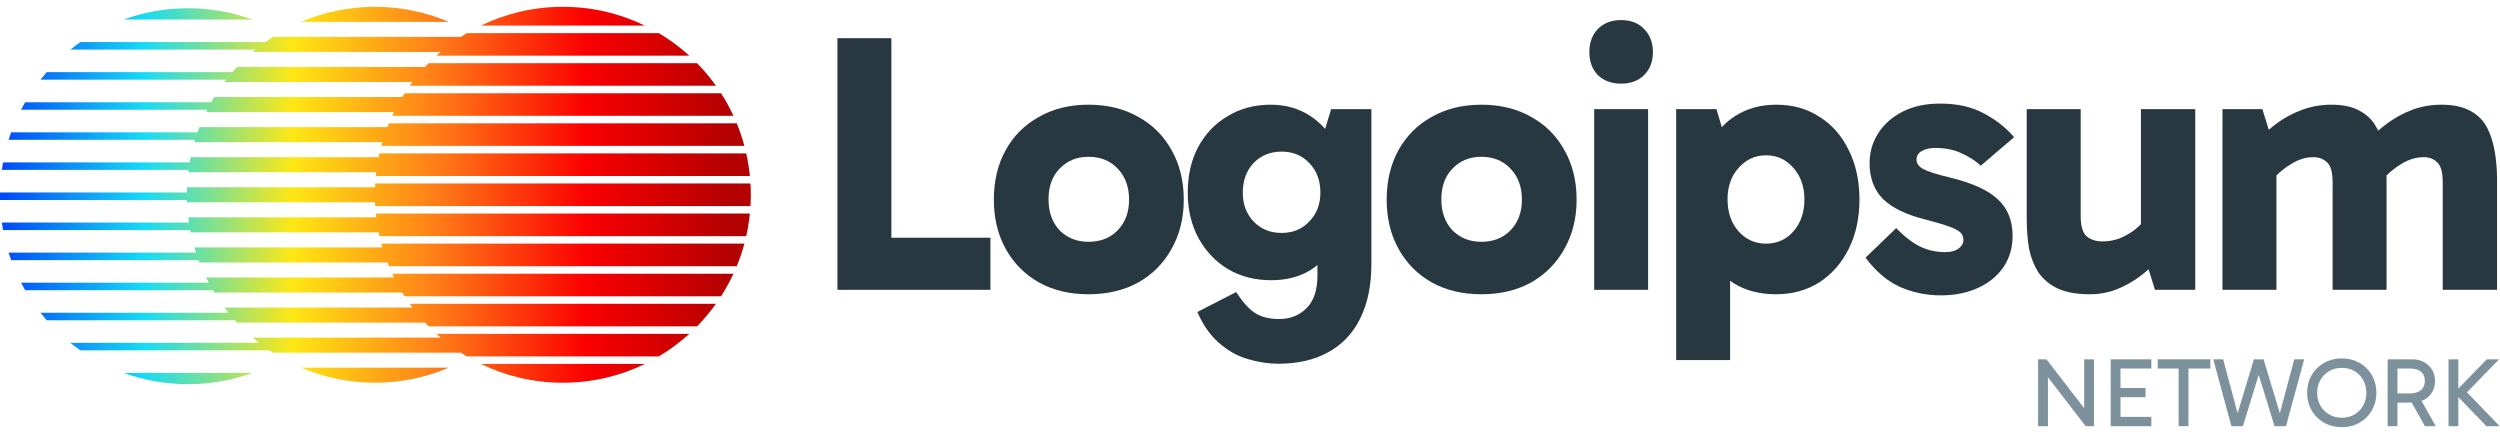
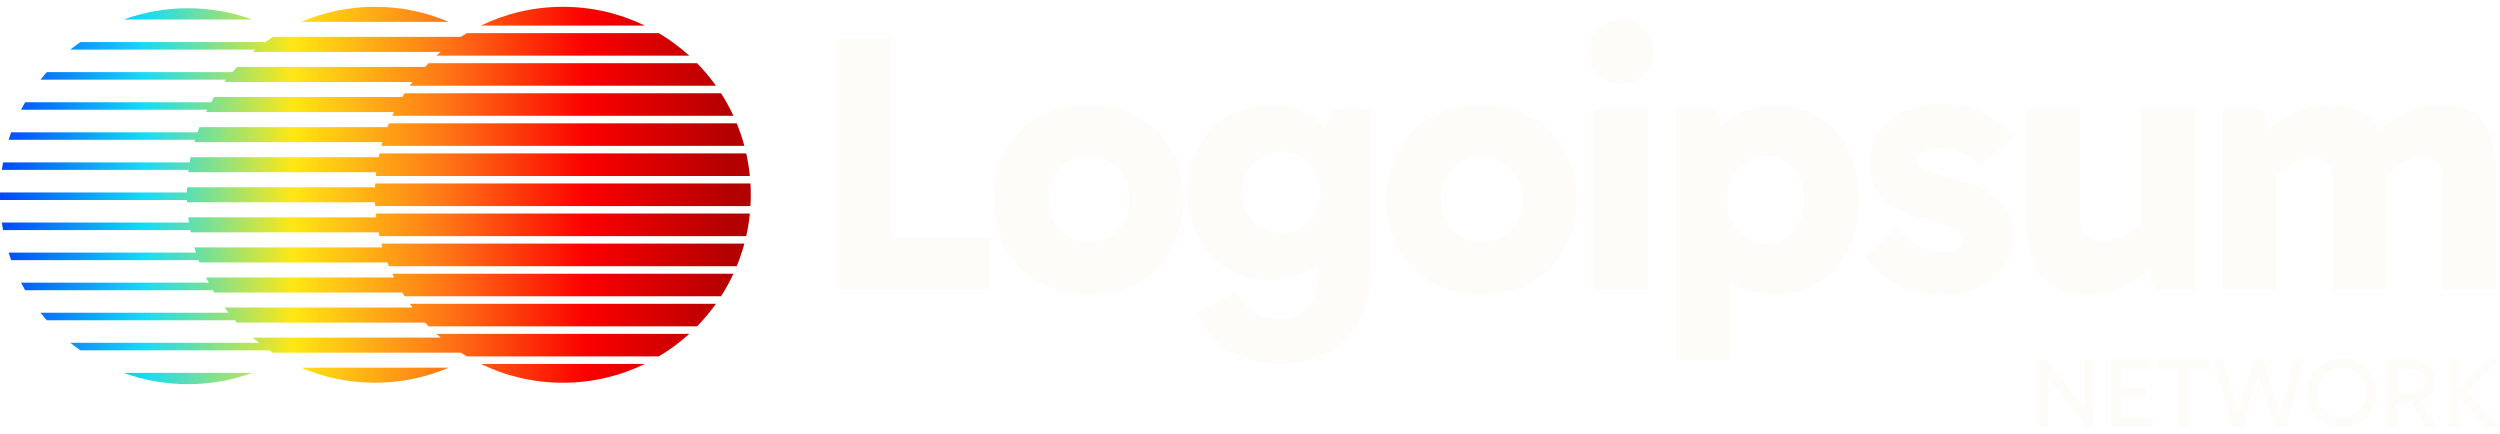
<svg xmlns="http://www.w3.org/2000/svg" width="265" height="46" viewBox="0 0 265 46" fill="none">
  <path d="M68.355 2.714C65.727 1.438 62.777 0.722 59.66 0.722C56.542 0.722 53.592 1.438 50.965 2.714H68.355Z" fill="url(#paint0_linear_5015_976)" />
  <path d="M48.845 3.91C49.056 3.773 49.27 3.64 49.487 3.511H69.832C70.989 4.199 72.07 5.001 73.061 5.902H46.259C46.407 5.767 46.558 5.634 46.711 5.503H26.787C26.884 5.421 26.981 5.339 27.079 5.258H7.455C7.799 4.981 8.154 4.715 8.517 4.461H28.114C28.378 4.271 28.648 4.087 28.922 3.91H48.845Z" fill="url(#paint1_linear_5015_976)" />
  <path d="M75.891 9.09C75.286 8.241 74.616 7.441 73.888 6.699H45.431C45.303 6.83 45.176 6.963 45.051 7.097H25.128C24.96 7.278 24.796 7.462 24.635 7.649H4.955C4.727 7.909 4.505 8.175 4.29 8.446H23.983C23.92 8.527 23.858 8.609 23.796 8.691H43.719C43.621 8.823 43.523 8.956 43.428 9.09H75.891Z" fill="url(#paint2_linear_5015_976)" />
  <path d="M42.638 10.285C42.72 10.151 42.803 10.018 42.888 9.887H76.431C76.922 10.649 77.362 11.448 77.746 12.277H41.574C41.635 12.144 41.699 12.011 41.764 11.879H21.84C21.881 11.797 21.921 11.715 21.963 11.634H2.228C2.368 11.364 2.514 11.099 2.665 10.837H22.391C22.496 10.651 22.604 10.467 22.715 10.285H42.638Z" fill="url(#paint3_linear_5015_976)" />
  <path d="M78.903 15.465C78.683 14.646 78.412 13.848 78.094 13.074H41.225C41.171 13.207 41.118 13.339 41.066 13.473H21.143C21.073 13.655 21.005 13.839 20.939 14.025H1.181C1.086 14.288 0.996 14.553 0.912 14.822H20.678C20.653 14.903 20.628 14.985 20.605 15.067H40.528C40.489 15.199 40.452 15.332 40.416 15.465H78.903Z" fill="url(#paint4_linear_5015_976)" />
  <path d="M40.135 16.661C40.162 16.527 40.19 16.394 40.22 16.262H79.099C79.275 17.043 79.404 17.841 79.485 18.653H39.835C39.848 18.52 39.862 18.387 39.878 18.254H19.955C19.965 18.172 19.975 18.091 19.986 18.009H0.194C0.231 17.742 0.274 17.476 0.322 17.212H20.108C20.14 17.027 20.174 16.844 20.212 16.661H40.135Z" fill="url(#paint5_linear_5015_976)" />
  <path d="M79.583 20.645C79.583 21.047 79.571 21.445 79.548 21.841H39.772C39.764 21.708 39.757 21.575 39.752 21.442H19.829C19.825 21.361 19.823 21.279 19.82 21.197H0.004C0.001 21.064 0 20.932 0 20.799C0 20.665 0.001 20.532 0.004 20.4H19.814C19.817 20.215 19.821 20.032 19.829 19.848H39.752C39.757 19.715 39.764 19.582 39.772 19.45H79.548C79.571 19.845 79.583 20.244 79.583 20.645Z" fill="url(#paint6_linear_5015_976)" />
  <path d="M79.485 22.638C79.404 23.45 79.275 24.248 79.099 25.028H40.22C40.19 24.896 40.162 24.763 40.135 24.63H20.212C20.195 24.548 20.179 24.467 20.163 24.385H0.322C0.274 24.121 0.231 23.855 0.194 23.588H20.029C20.002 23.405 19.977 23.221 19.955 23.036H39.878C39.862 22.904 39.848 22.771 39.835 22.638H79.485Z" fill="url(#paint7_linear_5015_976)" />
  <path d="M41.066 27.818C41.118 27.951 41.171 28.084 41.225 28.216H78.094C78.412 27.442 78.683 26.644 78.903 25.825H40.416C40.452 25.959 40.489 26.091 40.528 26.224H20.605C20.658 26.409 20.715 26.593 20.774 26.776H0.912C0.996 27.044 1.086 27.309 1.181 27.572H21.05C21.081 27.654 21.112 27.736 21.143 27.818H41.066Z" fill="url(#paint8_linear_5015_976)" />
  <path d="M77.746 29.013C77.362 29.843 76.922 30.641 76.431 31.404H42.888C42.803 31.272 42.72 31.139 42.638 31.005H22.715C22.666 30.924 22.616 30.842 22.568 30.76H2.665C2.514 30.498 2.368 30.233 2.228 29.963H22.122C22.025 29.781 21.931 29.597 21.84 29.412H41.764C41.699 29.279 41.635 29.147 41.574 29.013H77.746Z" fill="url(#paint9_linear_5015_976)" />
  <path d="M45.051 34.193C45.176 34.328 45.303 34.461 45.431 34.592H73.888C74.616 33.849 75.286 33.05 75.891 32.201H43.428C43.523 32.335 43.621 32.468 43.719 32.599H23.796C23.936 32.786 24.079 32.97 24.226 33.151H4.29C4.505 33.422 4.727 33.688 4.955 33.948H24.904C24.978 34.03 25.053 34.112 25.128 34.193H45.051Z" fill="url(#paint10_linear_5015_976)" />
  <path d="M73.061 35.389C72.07 36.289 70.989 37.091 69.832 37.779H49.487C49.27 37.651 49.056 37.518 48.845 37.381H28.922C28.798 37.3 28.674 37.219 28.552 37.136H8.517C8.154 36.882 7.799 36.616 7.455 36.339H27.461C27.232 36.16 27.008 35.976 26.787 35.787H46.711C46.558 35.656 46.407 35.524 46.259 35.389H73.061Z" fill="url(#paint11_linear_5015_976)" />
  <path d="M50.965 38.576C53.592 39.853 56.542 40.569 59.66 40.569C62.777 40.569 65.727 39.853 68.355 38.576H50.965Z" fill="url(#paint12_linear_5015_976)" />
  <path d="M26.737 2.071C24.611 1.297 22.316 0.875 19.923 0.875C17.53 0.875 15.236 1.297 13.11 2.071H26.737Z" fill="url(#paint13_linear_5015_976)" />
  <path d="M13.11 39.526C15.236 40.3 17.53 40.722 19.923 40.722C22.316 40.722 24.611 40.3 26.737 39.526H13.11Z" fill="url(#paint14_linear_5015_976)" />
  <path d="M39.736 0.722C42.513 0.722 45.156 1.29 47.558 2.316H31.915C34.316 1.29 36.96 0.722 39.736 0.722Z" fill="url(#paint15_linear_5015_976)" />
  <path d="M39.736 40.569C36.96 40.569 34.316 40.001 31.915 38.975H47.558C45.156 40.001 42.513 40.569 39.736 40.569Z" fill="url(#paint16_linear_5015_976)" />
-   <path d="M259.543 45.174V38.086H260.584V45.174H259.543ZM263.561 45.174L260.199 41.698V41.583L263.603 38.086H264.904L261.146 41.947L261.25 41.333L264.966 45.174H263.561Z" fill="#7D919C" />
-   <path d="M253.089 45.174V38.086H255.691C256.177 38.086 256.6 38.19 256.961 38.398C257.329 38.599 257.613 38.873 257.814 39.221C258.016 39.567 258.116 39.956 258.116 40.386C258.116 40.816 258.016 41.205 257.814 41.552C257.613 41.899 257.329 42.173 256.961 42.374C256.6 42.575 256.177 42.676 255.691 42.676H253.943V41.698H255.514C255.972 41.698 256.34 41.583 256.618 41.354C256.895 41.118 257.034 40.796 257.034 40.386C257.034 39.949 256.895 39.62 256.618 39.397C256.34 39.175 255.972 39.064 255.514 39.064H253.932L254.13 38.825V45.174H253.089ZM257.044 45.174L255.389 42.228H256.534L258.189 45.174H257.044Z" fill="#7D919C" />
-   <path d="M244.558 41.635C244.558 41.108 244.648 40.622 244.829 40.178C245.016 39.734 245.276 39.349 245.609 39.023C245.942 38.697 246.331 38.443 246.775 38.263C247.226 38.083 247.715 37.992 248.242 37.992C248.763 37.992 249.245 38.083 249.689 38.263C250.133 38.443 250.518 38.697 250.845 39.023C251.178 39.349 251.434 39.734 251.615 40.178C251.802 40.622 251.896 41.108 251.896 41.635C251.896 42.156 251.802 42.638 251.615 43.082C251.434 43.526 251.178 43.915 250.845 44.248C250.518 44.574 250.133 44.827 249.689 45.008C249.245 45.188 248.763 45.278 248.242 45.278C247.715 45.278 247.226 45.188 246.775 45.008C246.331 44.827 245.942 44.574 245.609 44.248C245.276 43.915 245.016 43.526 244.829 43.082C244.648 42.638 244.558 42.156 244.558 41.635ZM245.62 41.635C245.62 42.142 245.734 42.596 245.963 42.999C246.192 43.394 246.504 43.706 246.9 43.935C247.295 44.164 247.743 44.279 248.242 44.279C248.742 44.279 249.186 44.164 249.575 43.935C249.963 43.706 250.269 43.394 250.491 42.999C250.72 42.596 250.834 42.142 250.834 41.635C250.834 41.122 250.72 40.667 250.491 40.272C250.269 39.876 249.963 39.564 249.575 39.335C249.186 39.106 248.742 38.992 248.242 38.992C247.743 38.992 247.295 39.106 246.9 39.335C246.504 39.564 246.192 39.876 245.963 40.272C245.734 40.667 245.62 41.122 245.62 41.635Z" fill="#7D919C" />
-   <path d="M241.099 45.174L239.153 38.856L238.914 38.086H239.934L241.922 44.654L241.464 44.55L243.191 38.086H244.243L242.317 45.174H241.099ZM236.53 45.174L234.605 38.086H235.656L237.384 44.55L236.926 44.654L238.914 38.086H239.934L239.694 38.856L237.748 45.174H236.53Z" fill="#7D919C" />
-   <path d="M230.934 45.174V38.867H231.975V45.174H230.934ZM228.717 39.064V38.086H234.296V39.064H228.717Z" fill="#7D919C" />
-   <path d="M224.567 42.104V41.125H227.429V42.104H224.567ZM224.536 39.064L224.775 38.731V44.352L224.484 44.185H228.043V45.174H223.734V38.086H228.043V39.064H224.536Z" fill="#7D919C" />
-   <path d="M221.078 45.174L216.498 39.231L217.081 39.064V45.174H216.04V38.086H216.925L221.348 43.821H220.922V38.086H221.962V45.174H221.078Z" fill="#7D919C" />
-   <path d="M168.982 11.567V30.722H174.701V11.567H168.982Z" fill="#283841" />
-   <path d="M169.374 3.067C168.773 3.694 168.473 4.517 168.473 5.535C168.473 6.527 168.773 7.337 169.374 7.964C170.001 8.564 170.823 8.865 171.842 8.865C172.86 8.865 173.67 8.564 174.27 7.964C174.897 7.337 175.21 6.527 175.21 5.535C175.21 4.517 174.897 3.694 174.27 3.067C173.67 2.441 172.86 2.127 171.842 2.127C170.823 2.127 170.001 2.441 169.374 3.067Z" fill="#283841" />
-   <path d="M201.388 30.409C202.746 31.009 204.195 31.309 205.736 31.309C207.198 31.309 208.504 31.048 209.653 30.526C210.802 30.004 211.703 29.273 212.356 28.332C213.008 27.366 213.335 26.256 213.335 25.003C213.335 23.384 212.813 22.091 211.768 21.125C210.75 20.159 209.052 19.389 206.676 18.814C205.266 18.474 204.326 18.174 203.856 17.913C203.385 17.652 203.15 17.326 203.15 16.934C203.15 16.516 203.346 16.203 203.738 15.994C204.13 15.785 204.6 15.68 205.148 15.68C206.167 15.68 207.081 15.863 207.89 16.229C208.7 16.594 209.392 17.038 209.966 17.561L213.492 14.544C212.656 13.552 211.598 12.716 210.319 12.037C209.039 11.332 207.485 10.98 205.657 10.98C204.117 10.98 202.785 11.267 201.662 11.842C200.539 12.416 199.677 13.186 199.077 14.153C198.476 15.093 198.176 16.137 198.176 17.286C198.176 18.879 198.659 20.159 199.625 21.125C200.617 22.065 202.119 22.783 204.13 23.279C205.227 23.567 206.062 23.815 206.637 24.024C207.211 24.233 207.603 24.442 207.812 24.65C208.021 24.859 208.125 25.12 208.125 25.434C208.125 25.799 207.942 26.113 207.577 26.374C207.237 26.609 206.78 26.726 206.206 26.726C205.24 26.726 204.352 26.531 203.542 26.139C202.733 25.747 201.884 25.094 200.996 24.18L197.745 27.314C198.842 28.776 200.056 29.808 201.388 30.409Z" fill="#283841" />
-   <path d="M235.583 30.722V11.567H239.813L240.49 13.755C240.738 13.541 240.996 13.334 241.263 13.134C242.098 12.507 243.012 12.011 244.005 11.646C244.997 11.28 246.029 11.097 247.099 11.097C248.379 11.097 249.397 11.319 250.155 11.763C250.938 12.181 251.526 12.769 251.917 13.526C251.976 13.632 252.032 13.741 252.085 13.852C252.371 13.604 252.668 13.365 252.975 13.134C253.81 12.507 254.711 12.011 255.678 11.646C256.67 11.28 257.701 11.097 258.772 11.097C260.052 11.097 261.083 11.319 261.867 11.763C262.65 12.181 263.238 12.769 263.629 13.526C264.021 14.283 264.295 15.145 264.452 16.111C264.609 17.051 264.687 18.03 264.687 19.049V30.722H258.929V19.362C258.929 18.266 258.733 17.547 258.341 17.208C257.976 16.842 257.506 16.66 256.931 16.66C256.095 16.66 255.286 16.908 254.503 17.404C253.953 17.733 253.442 18.134 252.97 18.605C252.973 18.752 252.975 18.9 252.975 19.049V30.722H247.256V19.362C247.256 18.266 247.06 17.547 246.668 17.208C246.277 16.842 245.794 16.66 245.219 16.66C244.409 16.66 243.613 16.908 242.83 17.404C242.282 17.732 241.773 18.131 241.302 18.6V30.722H235.583Z" fill="#283841" />
-   <path d="M221.532 31.192C220.122 31.192 218.973 30.983 218.085 30.565C217.223 30.147 216.544 29.573 216.048 28.842C215.578 28.084 215.252 27.236 215.069 26.296C214.912 25.329 214.834 24.311 214.834 23.24V11.567H220.553V22.927C220.553 23.998 220.775 24.716 221.219 25.081C221.663 25.421 222.211 25.59 222.864 25.59C223.438 25.59 224 25.499 224.548 25.316C225.096 25.107 225.632 24.82 226.154 24.455C226.43 24.248 226.691 24.019 226.938 23.769V11.567H232.696V30.722H228.426L227.753 28.545C227.517 28.752 227.271 28.956 227.016 29.155C226.206 29.782 225.345 30.278 224.431 30.644C223.517 31.009 222.55 31.192 221.532 31.192Z" fill="#283841" />
-   <path fill-rule="evenodd" clip-rule="evenodd" d="M188.251 31.192C186.553 31.192 185.078 30.813 183.824 30.056C183.75 30.009 183.677 29.96 183.605 29.91C183.533 29.86 183.463 29.81 183.393 29.758V38.164H177.674V11.567H181.944L182.509 13.475C182.928 13.029 183.393 12.641 183.903 12.312C185.156 11.502 186.618 11.097 188.29 11.097C190.039 11.097 191.567 11.528 192.873 12.39C194.205 13.226 195.236 14.401 195.967 15.915C196.725 17.43 197.103 19.18 197.103 21.164C197.103 23.123 196.725 24.859 195.967 26.374C195.21 27.889 194.165 29.077 192.834 29.939C191.502 30.774 189.974 31.192 188.251 31.192ZM187.193 25.826C188.368 25.826 189.334 25.395 190.092 24.533C190.875 23.645 191.267 22.522 191.267 21.164C191.267 19.78 190.875 18.657 190.092 17.796C189.334 16.908 188.368 16.464 187.193 16.464C186.044 16.464 185.078 16.908 184.294 17.796C183.511 18.657 183.119 19.767 183.119 21.125C183.119 22.509 183.511 23.645 184.294 24.533C185.078 25.395 186.044 25.826 187.193 25.826Z" fill="#283841" />
-   <path fill-rule="evenodd" clip-rule="evenodd" d="M157.015 31.192C155.03 31.192 153.28 30.774 151.766 29.939C150.251 29.077 149.076 27.889 148.24 26.374C147.405 24.859 146.987 23.123 146.987 21.164C146.987 19.18 147.405 17.43 148.24 15.915C149.076 14.401 150.251 13.226 151.766 12.39C153.28 11.528 155.03 11.097 157.015 11.097C159.025 11.097 160.788 11.528 162.303 12.39C163.817 13.226 164.992 14.401 165.828 15.915C166.69 17.43 167.121 19.18 167.121 21.164C167.121 23.123 166.69 24.859 165.828 26.374C164.992 27.889 163.817 29.077 162.303 29.939C160.788 30.774 159.025 31.192 157.015 31.192ZM157.015 25.63C158.294 25.63 159.326 25.225 160.109 24.415C160.919 23.58 161.323 22.496 161.323 21.164C161.323 19.806 160.919 18.709 160.109 17.874C159.326 17.038 158.294 16.62 157.015 16.62C155.787 16.62 154.769 17.038 153.959 17.874C153.176 18.683 152.784 19.767 152.784 21.125C152.784 22.483 153.176 23.58 153.959 24.415C154.769 25.225 155.787 25.63 157.015 25.63Z" fill="#283841" />
-   <path fill-rule="evenodd" clip-rule="evenodd" d="M132.363 38.086C133.434 38.399 134.478 38.556 135.497 38.556C137.56 38.556 139.322 38.151 140.785 37.342C142.273 36.532 143.409 35.331 144.193 33.738C144.976 32.145 145.368 30.226 145.368 27.98V11.567H141.098L140.466 13.667C139.998 13.128 139.464 12.663 138.865 12.273C137.664 11.489 136.267 11.097 134.674 11.097C132.977 11.097 131.462 11.502 130.13 12.312C128.798 13.095 127.754 14.192 126.997 15.602C126.265 16.986 125.9 18.592 125.9 20.42C125.9 22.222 126.278 23.828 127.036 25.238C127.819 26.648 128.864 27.745 130.169 28.528C131.501 29.312 133.029 29.703 134.752 29.703C136.371 29.703 137.769 29.338 138.944 28.607C139.19 28.451 139.425 28.283 139.649 28.101V29.194C139.649 30.735 139.27 31.884 138.513 32.641C137.755 33.425 136.776 33.816 135.575 33.816C134.53 33.816 133.669 33.594 132.99 33.151C132.337 32.706 131.684 31.975 131.031 30.957L126.918 33.072L127.232 33.738C127.832 34.913 128.576 35.853 129.464 36.558C130.352 37.29 131.318 37.799 132.363 38.086ZM138.787 23.475C138.03 24.285 137.05 24.69 135.849 24.69C134.648 24.69 133.656 24.285 132.872 23.475C132.115 22.666 131.736 21.647 131.736 20.42C131.736 19.14 132.115 18.096 132.872 17.286C133.656 16.477 134.648 16.072 135.849 16.072C137.05 16.072 138.03 16.477 138.787 17.286C139.57 18.096 139.962 19.14 139.962 20.42C139.962 21.647 139.57 22.666 138.787 23.475Z" fill="#283841" />
-   <path fill-rule="evenodd" clip-rule="evenodd" d="M115.374 31.192C113.39 31.192 111.64 30.774 110.125 29.939C108.611 29.077 107.436 27.889 106.6 26.374C105.764 24.859 105.346 23.123 105.346 21.164C105.346 19.18 105.764 17.43 106.6 15.915C107.436 14.401 108.611 13.226 110.125 12.39C111.64 11.528 113.39 11.097 115.374 11.097C117.385 11.097 119.148 11.528 120.662 12.39C122.177 13.226 123.352 14.401 124.188 15.915C125.049 17.43 125.48 19.18 125.48 21.164C125.48 23.123 125.049 24.859 124.188 26.374C123.352 27.889 122.177 29.077 120.662 29.939C119.148 30.774 117.385 31.192 115.374 31.192ZM115.374 25.63C116.654 25.63 117.685 25.225 118.469 24.415C119.278 23.58 119.683 22.496 119.683 21.164C119.683 19.806 119.278 18.709 118.469 17.874C117.685 17.038 116.654 16.62 115.374 16.62C114.147 16.62 113.128 17.038 112.319 17.874C111.535 18.683 111.144 19.767 111.144 21.125C111.144 22.483 111.535 23.58 112.319 24.415C113.128 25.225 114.147 25.63 115.374 25.63Z" fill="#283841" />
-   <path d="M88.767 30.722H104.984V25.199H94.486V4.047H88.767V30.722Z" fill="#283841" />
+   <path d="M259.543 45.174V38.086H260.584V45.174H259.543ZM263.561 45.174L260.199 41.698V41.583L263.603 38.086H264.904L261.146 41.947L261.25 41.333L264.966 45.174H263.561Z" fill="#FDFCF8" />
+   <path d="M253.089 45.174V38.086H255.691C256.177 38.086 256.6 38.19 256.961 38.398C257.329 38.599 257.613 38.873 257.814 39.221C258.016 39.567 258.116 39.956 258.116 40.386C258.116 40.816 258.016 41.205 257.814 41.552C257.613 41.899 257.329 42.173 256.961 42.374C256.6 42.575 256.177 42.676 255.691 42.676H253.943V41.698H255.514C255.972 41.698 256.34 41.583 256.618 41.354C256.895 41.118 257.034 40.796 257.034 40.386C257.034 39.949 256.895 39.62 256.618 39.397C256.34 39.175 255.972 39.064 255.514 39.064H253.932L254.13 38.825V45.174H253.089ZM257.044 45.174L255.389 42.228H256.534L258.189 45.174H257.044Z" fill="#FDFCF8" />
+   <path d="M244.558 41.635C244.558 41.108 244.648 40.622 244.829 40.178C245.016 39.734 245.276 39.349 245.609 39.023C245.942 38.697 246.331 38.443 246.775 38.263C247.226 38.083 247.715 37.992 248.242 37.992C248.763 37.992 249.245 38.083 249.689 38.263C250.133 38.443 250.518 38.697 250.845 39.023C251.178 39.349 251.434 39.734 251.615 40.178C251.802 40.622 251.896 41.108 251.896 41.635C251.896 42.156 251.802 42.638 251.615 43.082C251.434 43.526 251.178 43.915 250.845 44.248C250.518 44.574 250.133 44.827 249.689 45.008C249.245 45.188 248.763 45.278 248.242 45.278C247.715 45.278 247.226 45.188 246.775 45.008C246.331 44.827 245.942 44.574 245.609 44.248C245.276 43.915 245.016 43.526 244.829 43.082C244.648 42.638 244.558 42.156 244.558 41.635ZM245.62 41.635C245.62 42.142 245.734 42.596 245.963 42.999C246.192 43.394 246.504 43.706 246.9 43.935C247.295 44.164 247.743 44.279 248.242 44.279C248.742 44.279 249.186 44.164 249.575 43.935C249.963 43.706 250.269 43.394 250.491 42.999C250.72 42.596 250.834 42.142 250.834 41.635C250.834 41.122 250.72 40.667 250.491 40.272C250.269 39.876 249.963 39.564 249.575 39.335C249.186 39.106 248.742 38.992 248.242 38.992C247.743 38.992 247.295 39.106 246.9 39.335C246.504 39.564 246.192 39.876 245.963 40.272C245.734 40.667 245.62 41.122 245.62 41.635Z" fill="#FDFCF8" />
+   <path d="M241.099 45.174L239.153 38.856L238.914 38.086H239.934L241.922 44.654L241.464 44.55L243.191 38.086H244.243L242.317 45.174H241.099ZM236.53 45.174L234.605 38.086H235.656L237.384 44.55L236.926 44.654L238.914 38.086H239.934L239.694 38.856L237.748 45.174H236.53Z" fill="#FDFCF8" />
+   <path d="M230.934 45.174V38.867H231.975V45.174H230.934ZM228.717 39.064V38.086H234.296V39.064H228.717Z" fill="#FDFCF8" />
+   <path d="M224.567 42.104V41.125H227.429V42.104H224.567ZM224.536 39.064L224.775 38.731V44.352L224.484 44.185H228.043V45.174H223.734V38.086H228.043V39.064H224.536Z" fill="#FDFCF8" />
+   <path d="M221.078 45.174L216.498 39.231L217.081 39.064V45.174H216.04V38.086H216.925L221.348 43.821H220.922V38.086H221.962V45.174H221.078Z" fill="#FDFCF8" />
+   <path d="M168.982 11.567V30.722H174.701V11.567H168.982Z" fill="#FDFCF8" />
+   <path d="M169.374 3.067C168.773 3.694 168.473 4.517 168.473 5.535C168.473 6.527 168.773 7.337 169.374 7.964C170.001 8.564 170.823 8.865 171.842 8.865C172.86 8.865 173.67 8.564 174.27 7.964C174.897 7.337 175.21 6.527 175.21 5.535C175.21 4.517 174.897 3.694 174.27 3.067C173.67 2.441 172.86 2.127 171.842 2.127C170.823 2.127 170.001 2.441 169.374 3.067Z" fill="#FDFCF8" />
+   <path d="M201.388 30.409C202.746 31.009 204.195 31.309 205.736 31.309C207.198 31.309 208.504 31.048 209.653 30.526C210.802 30.004 211.703 29.273 212.356 28.332C213.008 27.366 213.335 26.256 213.335 25.003C213.335 23.384 212.813 22.091 211.768 21.125C210.75 20.159 209.052 19.389 206.676 18.814C205.266 18.474 204.326 18.174 203.856 17.913C203.385 17.652 203.15 17.326 203.15 16.934C203.15 16.516 203.346 16.203 203.738 15.994C204.13 15.785 204.6 15.68 205.148 15.68C206.167 15.68 207.081 15.863 207.89 16.229C208.7 16.594 209.392 17.038 209.966 17.561L213.492 14.544C212.656 13.552 211.598 12.716 210.319 12.037C209.039 11.332 207.485 10.98 205.657 10.98C204.117 10.98 202.785 11.267 201.662 11.842C200.539 12.416 199.677 13.186 199.077 14.153C198.476 15.093 198.176 16.137 198.176 17.286C198.176 18.879 198.659 20.159 199.625 21.125C200.617 22.065 202.119 22.783 204.13 23.279C205.227 23.567 206.062 23.815 206.637 24.024C207.211 24.233 207.603 24.442 207.812 24.65C208.021 24.859 208.125 25.12 208.125 25.434C208.125 25.799 207.942 26.113 207.577 26.374C207.237 26.609 206.78 26.726 206.206 26.726C205.24 26.726 204.352 26.531 203.542 26.139C202.733 25.747 201.884 25.094 200.996 24.18L197.745 27.314C198.842 28.776 200.056 29.808 201.388 30.409Z" fill="#FDFCF8" />
+   <path d="M235.583 30.722V11.567H239.813L240.49 13.755C240.738 13.541 240.996 13.334 241.263 13.134C242.098 12.507 243.012 12.011 244.005 11.646C244.997 11.28 246.029 11.097 247.099 11.097C248.379 11.097 249.397 11.319 250.155 11.763C250.938 12.181 251.526 12.769 251.917 13.526C251.976 13.632 252.032 13.741 252.085 13.852C252.371 13.604 252.668 13.365 252.975 13.134C253.81 12.507 254.711 12.011 255.678 11.646C256.67 11.28 257.701 11.097 258.772 11.097C260.052 11.097 261.083 11.319 261.867 11.763C262.65 12.181 263.238 12.769 263.629 13.526C264.021 14.283 264.295 15.145 264.452 16.111C264.609 17.051 264.687 18.03 264.687 19.049V30.722H258.929V19.362C258.929 18.266 258.733 17.547 258.341 17.208C257.976 16.842 257.506 16.66 256.931 16.66C256.095 16.66 255.286 16.908 254.503 17.404C253.953 17.733 253.442 18.134 252.97 18.605C252.973 18.752 252.975 18.9 252.975 19.049V30.722H247.256V19.362C247.256 18.266 247.06 17.547 246.668 17.208C246.277 16.842 245.794 16.66 245.219 16.66C244.409 16.66 243.613 16.908 242.83 17.404C242.282 17.732 241.773 18.131 241.302 18.6V30.722H235.583Z" fill="#FDFCF8" />
+   <path d="M221.532 31.192C220.122 31.192 218.973 30.983 218.085 30.565C217.223 30.147 216.544 29.573 216.048 28.842C215.578 28.084 215.252 27.236 215.069 26.296C214.912 25.329 214.834 24.311 214.834 23.24V11.567H220.553V22.927C220.553 23.998 220.775 24.716 221.219 25.081C221.663 25.421 222.211 25.59 222.864 25.59C223.438 25.59 224 25.499 224.548 25.316C225.096 25.107 225.632 24.82 226.154 24.455C226.43 24.248 226.691 24.019 226.938 23.769V11.567H232.696V30.722H228.426L227.753 28.545C227.517 28.752 227.271 28.956 227.016 29.155C226.206 29.782 225.345 30.278 224.431 30.644C223.517 31.009 222.55 31.192 221.532 31.192Z" fill="#FDFCF8" />
+   <path fill-rule="evenodd" clip-rule="evenodd" d="M188.251 31.192C186.553 31.192 185.078 30.813 183.824 30.056C183.75 30.009 183.677 29.96 183.605 29.91C183.533 29.86 183.463 29.81 183.393 29.758V38.164H177.674V11.567H181.944L182.509 13.475C182.928 13.029 183.393 12.641 183.903 12.312C185.156 11.502 186.618 11.097 188.29 11.097C190.039 11.097 191.567 11.528 192.873 12.39C194.205 13.226 195.236 14.401 195.967 15.915C196.725 17.43 197.103 19.18 197.103 21.164C197.103 23.123 196.725 24.859 195.967 26.374C195.21 27.889 194.165 29.077 192.834 29.939C191.502 30.774 189.974 31.192 188.251 31.192ZM187.193 25.826C188.368 25.826 189.334 25.395 190.092 24.533C190.875 23.645 191.267 22.522 191.267 21.164C191.267 19.78 190.875 18.657 190.092 17.796C189.334 16.908 188.368 16.464 187.193 16.464C186.044 16.464 185.078 16.908 184.294 17.796C183.511 18.657 183.119 19.767 183.119 21.125C183.119 22.509 183.511 23.645 184.294 24.533C185.078 25.395 186.044 25.826 187.193 25.826Z" fill="#FDFCF8" />
+   <path fill-rule="evenodd" clip-rule="evenodd" d="M157.015 31.192C155.03 31.192 153.28 30.774 151.766 29.939C150.251 29.077 149.076 27.889 148.24 26.374C147.405 24.859 146.987 23.123 146.987 21.164C146.987 19.18 147.405 17.43 148.24 15.915C149.076 14.401 150.251 13.226 151.766 12.39C153.28 11.528 155.03 11.097 157.015 11.097C159.025 11.097 160.788 11.528 162.303 12.39C163.817 13.226 164.992 14.401 165.828 15.915C166.69 17.43 167.121 19.18 167.121 21.164C167.121 23.123 166.69 24.859 165.828 26.374C164.992 27.889 163.817 29.077 162.303 29.939C160.788 30.774 159.025 31.192 157.015 31.192ZM157.015 25.63C158.294 25.63 159.326 25.225 160.109 24.415C160.919 23.58 161.323 22.496 161.323 21.164C161.323 19.806 160.919 18.709 160.109 17.874C159.326 17.038 158.294 16.62 157.015 16.62C155.787 16.62 154.769 17.038 153.959 17.874C153.176 18.683 152.784 19.767 152.784 21.125C152.784 22.483 153.176 23.58 153.959 24.415C154.769 25.225 155.787 25.63 157.015 25.63Z" fill="#FDFCF8" />
+   <path fill-rule="evenodd" clip-rule="evenodd" d="M132.363 38.086C133.434 38.399 134.478 38.556 135.497 38.556C137.56 38.556 139.322 38.151 140.785 37.342C142.273 36.532 143.409 35.331 144.193 33.738C144.976 32.145 145.368 30.226 145.368 27.98V11.567H141.098L140.466 13.667C139.998 13.128 139.464 12.663 138.865 12.273C137.664 11.489 136.267 11.097 134.674 11.097C132.977 11.097 131.462 11.502 130.13 12.312C128.798 13.095 127.754 14.192 126.997 15.602C126.265 16.986 125.9 18.592 125.9 20.42C125.9 22.222 126.278 23.828 127.036 25.238C127.819 26.648 128.864 27.745 130.169 28.528C131.501 29.312 133.029 29.703 134.752 29.703C136.371 29.703 137.769 29.338 138.944 28.607C139.19 28.451 139.425 28.283 139.649 28.101V29.194C139.649 30.735 139.27 31.884 138.513 32.641C137.755 33.425 136.776 33.816 135.575 33.816C134.53 33.816 133.669 33.594 132.99 33.151C132.337 32.706 131.684 31.975 131.031 30.957L126.918 33.072L127.232 33.738C127.832 34.913 128.576 35.853 129.464 36.558C130.352 37.29 131.318 37.799 132.363 38.086ZM138.787 23.475C138.03 24.285 137.05 24.69 135.849 24.69C134.648 24.69 133.656 24.285 132.872 23.475C132.115 22.666 131.736 21.647 131.736 20.42C131.736 19.14 132.115 18.096 132.872 17.286C133.656 16.477 134.648 16.072 135.849 16.072C137.05 16.072 138.03 16.477 138.787 17.286C139.57 18.096 139.962 19.14 139.962 20.42C139.962 21.647 139.57 22.666 138.787 23.475Z" fill="#FDFCF8" />
+   <path fill-rule="evenodd" clip-rule="evenodd" d="M115.374 31.192C113.39 31.192 111.64 30.774 110.125 29.939C108.611 29.077 107.436 27.889 106.6 26.374C105.764 24.859 105.346 23.123 105.346 21.164C105.346 19.18 105.764 17.43 106.6 15.915C107.436 14.401 108.611 13.226 110.125 12.39C111.64 11.528 113.39 11.097 115.374 11.097C117.385 11.097 119.148 11.528 120.662 12.39C122.177 13.226 123.352 14.401 124.188 15.915C125.049 17.43 125.48 19.18 125.48 21.164C125.48 23.123 125.049 24.859 124.188 26.374C123.352 27.889 122.177 29.077 120.662 29.939C119.148 30.774 117.385 31.192 115.374 31.192ZM115.374 25.63C116.654 25.63 117.685 25.225 118.469 24.415C119.278 23.58 119.683 22.496 119.683 21.164C119.683 19.806 119.278 18.709 118.469 17.874C117.685 17.038 116.654 16.62 115.374 16.62C114.147 16.62 113.128 17.038 112.319 17.874C111.535 18.683 111.144 19.767 111.144 21.125C111.144 22.483 111.535 23.58 112.319 24.415C113.128 25.225 114.147 25.63 115.374 25.63Z" fill="#FDFCF8" />
+   <path d="M88.767 30.722H104.984V25.199H94.486V4.047H88.767V30.722Z" fill="#FDFCF8" />
  <defs>
    <linearGradient id="paint0_linear_5015_976" x1="-6.27718e-07" y1="18.295" x2="77.48" y2="18.295" gradientUnits="userSpaceOnUse">
      <stop stop-color="#0046F9" />
      <stop offset="0.198" stop-color="#16DBF6" />
      <stop offset="0.401" stop-color="#FFE713" />
      <stop offset="0.604" stop-color="#FF7917" />
      <stop offset="0.802" stop-color="#FB0000" />
      <stop offset="1" stop-color="#B30000" />
    </linearGradient>
    <linearGradient id="paint1_linear_5015_976" x1="-6.27718e-07" y1="18.295" x2="77.48" y2="18.295" gradientUnits="userSpaceOnUse">
      <stop stop-color="#0046F9" />
      <stop offset="0.198" stop-color="#16DBF6" />
      <stop offset="0.401" stop-color="#FFE713" />
      <stop offset="0.604" stop-color="#FF7917" />
      <stop offset="0.802" stop-color="#FB0000" />
      <stop offset="1" stop-color="#B30000" />
    </linearGradient>
    <linearGradient id="paint2_linear_5015_976" x1="-6.27718e-07" y1="18.295" x2="77.48" y2="18.295" gradientUnits="userSpaceOnUse">
      <stop stop-color="#0046F9" />
      <stop offset="0.198" stop-color="#16DBF6" />
      <stop offset="0.401" stop-color="#FFE713" />
      <stop offset="0.604" stop-color="#FF7917" />
      <stop offset="0.802" stop-color="#FB0000" />
      <stop offset="1" stop-color="#B30000" />
    </linearGradient>
    <linearGradient id="paint3_linear_5015_976" x1="-6.27718e-07" y1="18.295" x2="77.48" y2="18.295" gradientUnits="userSpaceOnUse">
      <stop stop-color="#0046F9" />
      <stop offset="0.198" stop-color="#16DBF6" />
      <stop offset="0.401" stop-color="#FFE713" />
      <stop offset="0.604" stop-color="#FF7917" />
      <stop offset="0.802" stop-color="#FB0000" />
      <stop offset="1" stop-color="#B30000" />
    </linearGradient>
    <linearGradient id="paint4_linear_5015_976" x1="-6.27718e-07" y1="18.295" x2="77.48" y2="18.295" gradientUnits="userSpaceOnUse">
      <stop stop-color="#0046F9" />
      <stop offset="0.198" stop-color="#16DBF6" />
      <stop offset="0.401" stop-color="#FFE713" />
      <stop offset="0.604" stop-color="#FF7917" />
      <stop offset="0.802" stop-color="#FB0000" />
      <stop offset="1" stop-color="#B30000" />
    </linearGradient>
    <linearGradient id="paint5_linear_5015_976" x1="-6.27718e-07" y1="18.295" x2="77.48" y2="18.295" gradientUnits="userSpaceOnUse">
      <stop stop-color="#0046F9" />
      <stop offset="0.198" stop-color="#16DBF6" />
      <stop offset="0.401" stop-color="#FFE713" />
      <stop offset="0.604" stop-color="#FF7917" />
      <stop offset="0.802" stop-color="#FB0000" />
      <stop offset="1" stop-color="#B30000" />
    </linearGradient>
    <linearGradient id="paint6_linear_5015_976" x1="-6.27718e-07" y1="18.295" x2="77.48" y2="18.295" gradientUnits="userSpaceOnUse">
      <stop stop-color="#0046F9" />
      <stop offset="0.198" stop-color="#16DBF6" />
      <stop offset="0.401" stop-color="#FFE713" />
      <stop offset="0.604" stop-color="#FF7917" />
      <stop offset="0.802" stop-color="#FB0000" />
      <stop offset="1" stop-color="#B30000" />
    </linearGradient>
    <linearGradient id="paint7_linear_5015_976" x1="-6.27718e-07" y1="18.295" x2="77.48" y2="18.295" gradientUnits="userSpaceOnUse">
      <stop stop-color="#0046F9" />
      <stop offset="0.198" stop-color="#16DBF6" />
      <stop offset="0.401" stop-color="#FFE713" />
      <stop offset="0.604" stop-color="#FF7917" />
      <stop offset="0.802" stop-color="#FB0000" />
      <stop offset="1" stop-color="#B30000" />
    </linearGradient>
    <linearGradient id="paint8_linear_5015_976" x1="-6.27718e-07" y1="18.295" x2="77.48" y2="18.295" gradientUnits="userSpaceOnUse">
      <stop stop-color="#0046F9" />
      <stop offset="0.198" stop-color="#16DBF6" />
      <stop offset="0.401" stop-color="#FFE713" />
      <stop offset="0.604" stop-color="#FF7917" />
      <stop offset="0.802" stop-color="#FB0000" />
      <stop offset="1" stop-color="#B30000" />
    </linearGradient>
    <linearGradient id="paint9_linear_5015_976" x1="-6.27718e-07" y1="18.295" x2="77.48" y2="18.295" gradientUnits="userSpaceOnUse">
      <stop stop-color="#0046F9" />
      <stop offset="0.198" stop-color="#16DBF6" />
      <stop offset="0.401" stop-color="#FFE713" />
      <stop offset="0.604" stop-color="#FF7917" />
      <stop offset="0.802" stop-color="#FB0000" />
      <stop offset="1" stop-color="#B30000" />
    </linearGradient>
    <linearGradient id="paint10_linear_5015_976" x1="-6.27718e-07" y1="18.295" x2="77.48" y2="18.295" gradientUnits="userSpaceOnUse">
      <stop stop-color="#0046F9" />
      <stop offset="0.198" stop-color="#16DBF6" />
      <stop offset="0.401" stop-color="#FFE713" />
      <stop offset="0.604" stop-color="#FF7917" />
      <stop offset="0.802" stop-color="#FB0000" />
      <stop offset="1" stop-color="#B30000" />
    </linearGradient>
    <linearGradient id="paint11_linear_5015_976" x1="-6.27718e-07" y1="18.295" x2="77.48" y2="18.295" gradientUnits="userSpaceOnUse">
      <stop stop-color="#0046F9" />
      <stop offset="0.198" stop-color="#16DBF6" />
      <stop offset="0.401" stop-color="#FFE713" />
      <stop offset="0.604" stop-color="#FF7917" />
      <stop offset="0.802" stop-color="#FB0000" />
      <stop offset="1" stop-color="#B30000" />
    </linearGradient>
    <linearGradient id="paint12_linear_5015_976" x1="-6.27718e-07" y1="18.295" x2="77.48" y2="18.295" gradientUnits="userSpaceOnUse">
      <stop stop-color="#0046F9" />
      <stop offset="0.198" stop-color="#16DBF6" />
      <stop offset="0.401" stop-color="#FFE713" />
      <stop offset="0.604" stop-color="#FF7917" />
      <stop offset="0.802" stop-color="#FB0000" />
      <stop offset="1" stop-color="#B30000" />
    </linearGradient>
    <linearGradient id="paint13_linear_5015_976" x1="-6.27718e-07" y1="18.295" x2="77.48" y2="18.295" gradientUnits="userSpaceOnUse">
      <stop stop-color="#0046F9" />
      <stop offset="0.198" stop-color="#16DBF6" />
      <stop offset="0.401" stop-color="#FFE713" />
      <stop offset="0.604" stop-color="#FF7917" />
      <stop offset="0.802" stop-color="#FB0000" />
      <stop offset="1" stop-color="#B30000" />
    </linearGradient>
    <linearGradient id="paint14_linear_5015_976" x1="-6.27718e-07" y1="18.295" x2="77.48" y2="18.295" gradientUnits="userSpaceOnUse">
      <stop stop-color="#0046F9" />
      <stop offset="0.198" stop-color="#16DBF6" />
      <stop offset="0.401" stop-color="#FFE713" />
      <stop offset="0.604" stop-color="#FF7917" />
      <stop offset="0.802" stop-color="#FB0000" />
      <stop offset="1" stop-color="#B30000" />
    </linearGradient>
    <linearGradient id="paint15_linear_5015_976" x1="-6.27718e-07" y1="18.295" x2="77.48" y2="18.295" gradientUnits="userSpaceOnUse">
      <stop stop-color="#0046F9" />
      <stop offset="0.198" stop-color="#16DBF6" />
      <stop offset="0.401" stop-color="#FFE713" />
      <stop offset="0.604" stop-color="#FF7917" />
      <stop offset="0.802" stop-color="#FB0000" />
      <stop offset="1" stop-color="#B30000" />
    </linearGradient>
    <linearGradient id="paint16_linear_5015_976" x1="-6.27718e-07" y1="18.295" x2="77.48" y2="18.295" gradientUnits="userSpaceOnUse">
      <stop stop-color="#0046F9" />
      <stop offset="0.198" stop-color="#16DBF6" />
      <stop offset="0.401" stop-color="#FFE713" />
      <stop offset="0.604" stop-color="#FF7917" />
      <stop offset="0.802" stop-color="#FB0000" />
      <stop offset="1" stop-color="#B30000" />
    </linearGradient>
  </defs>
</svg>
